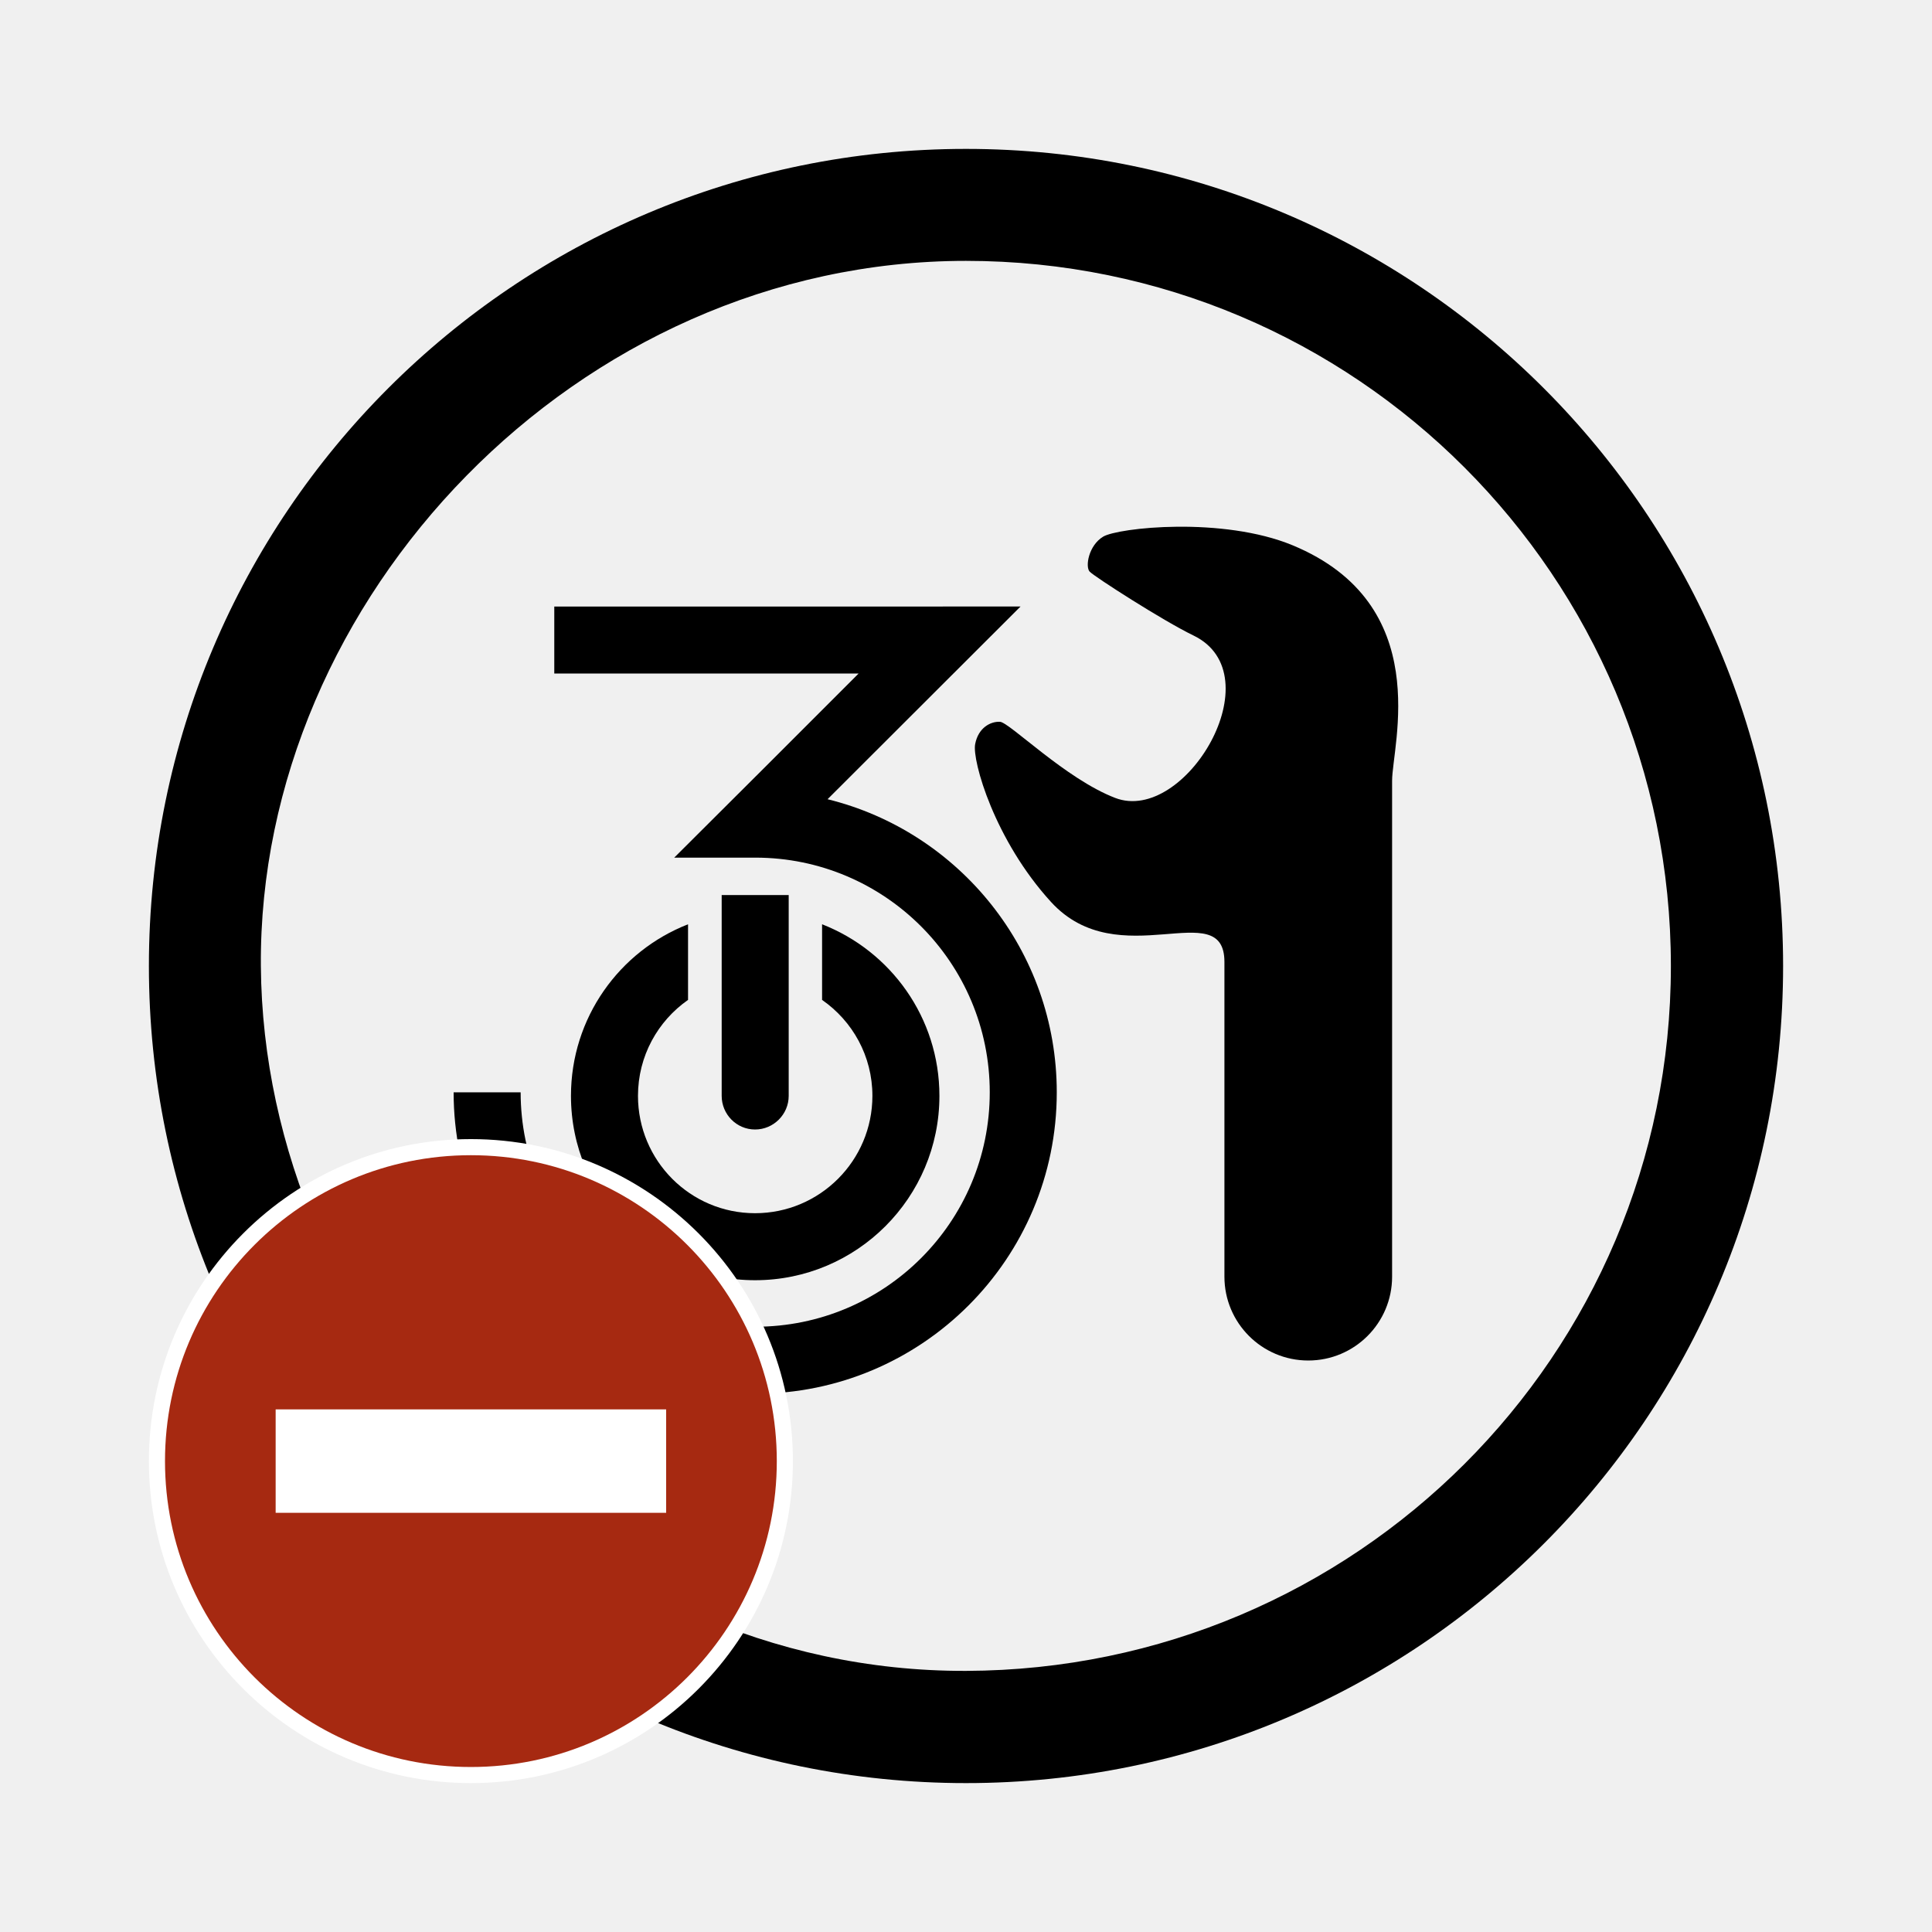
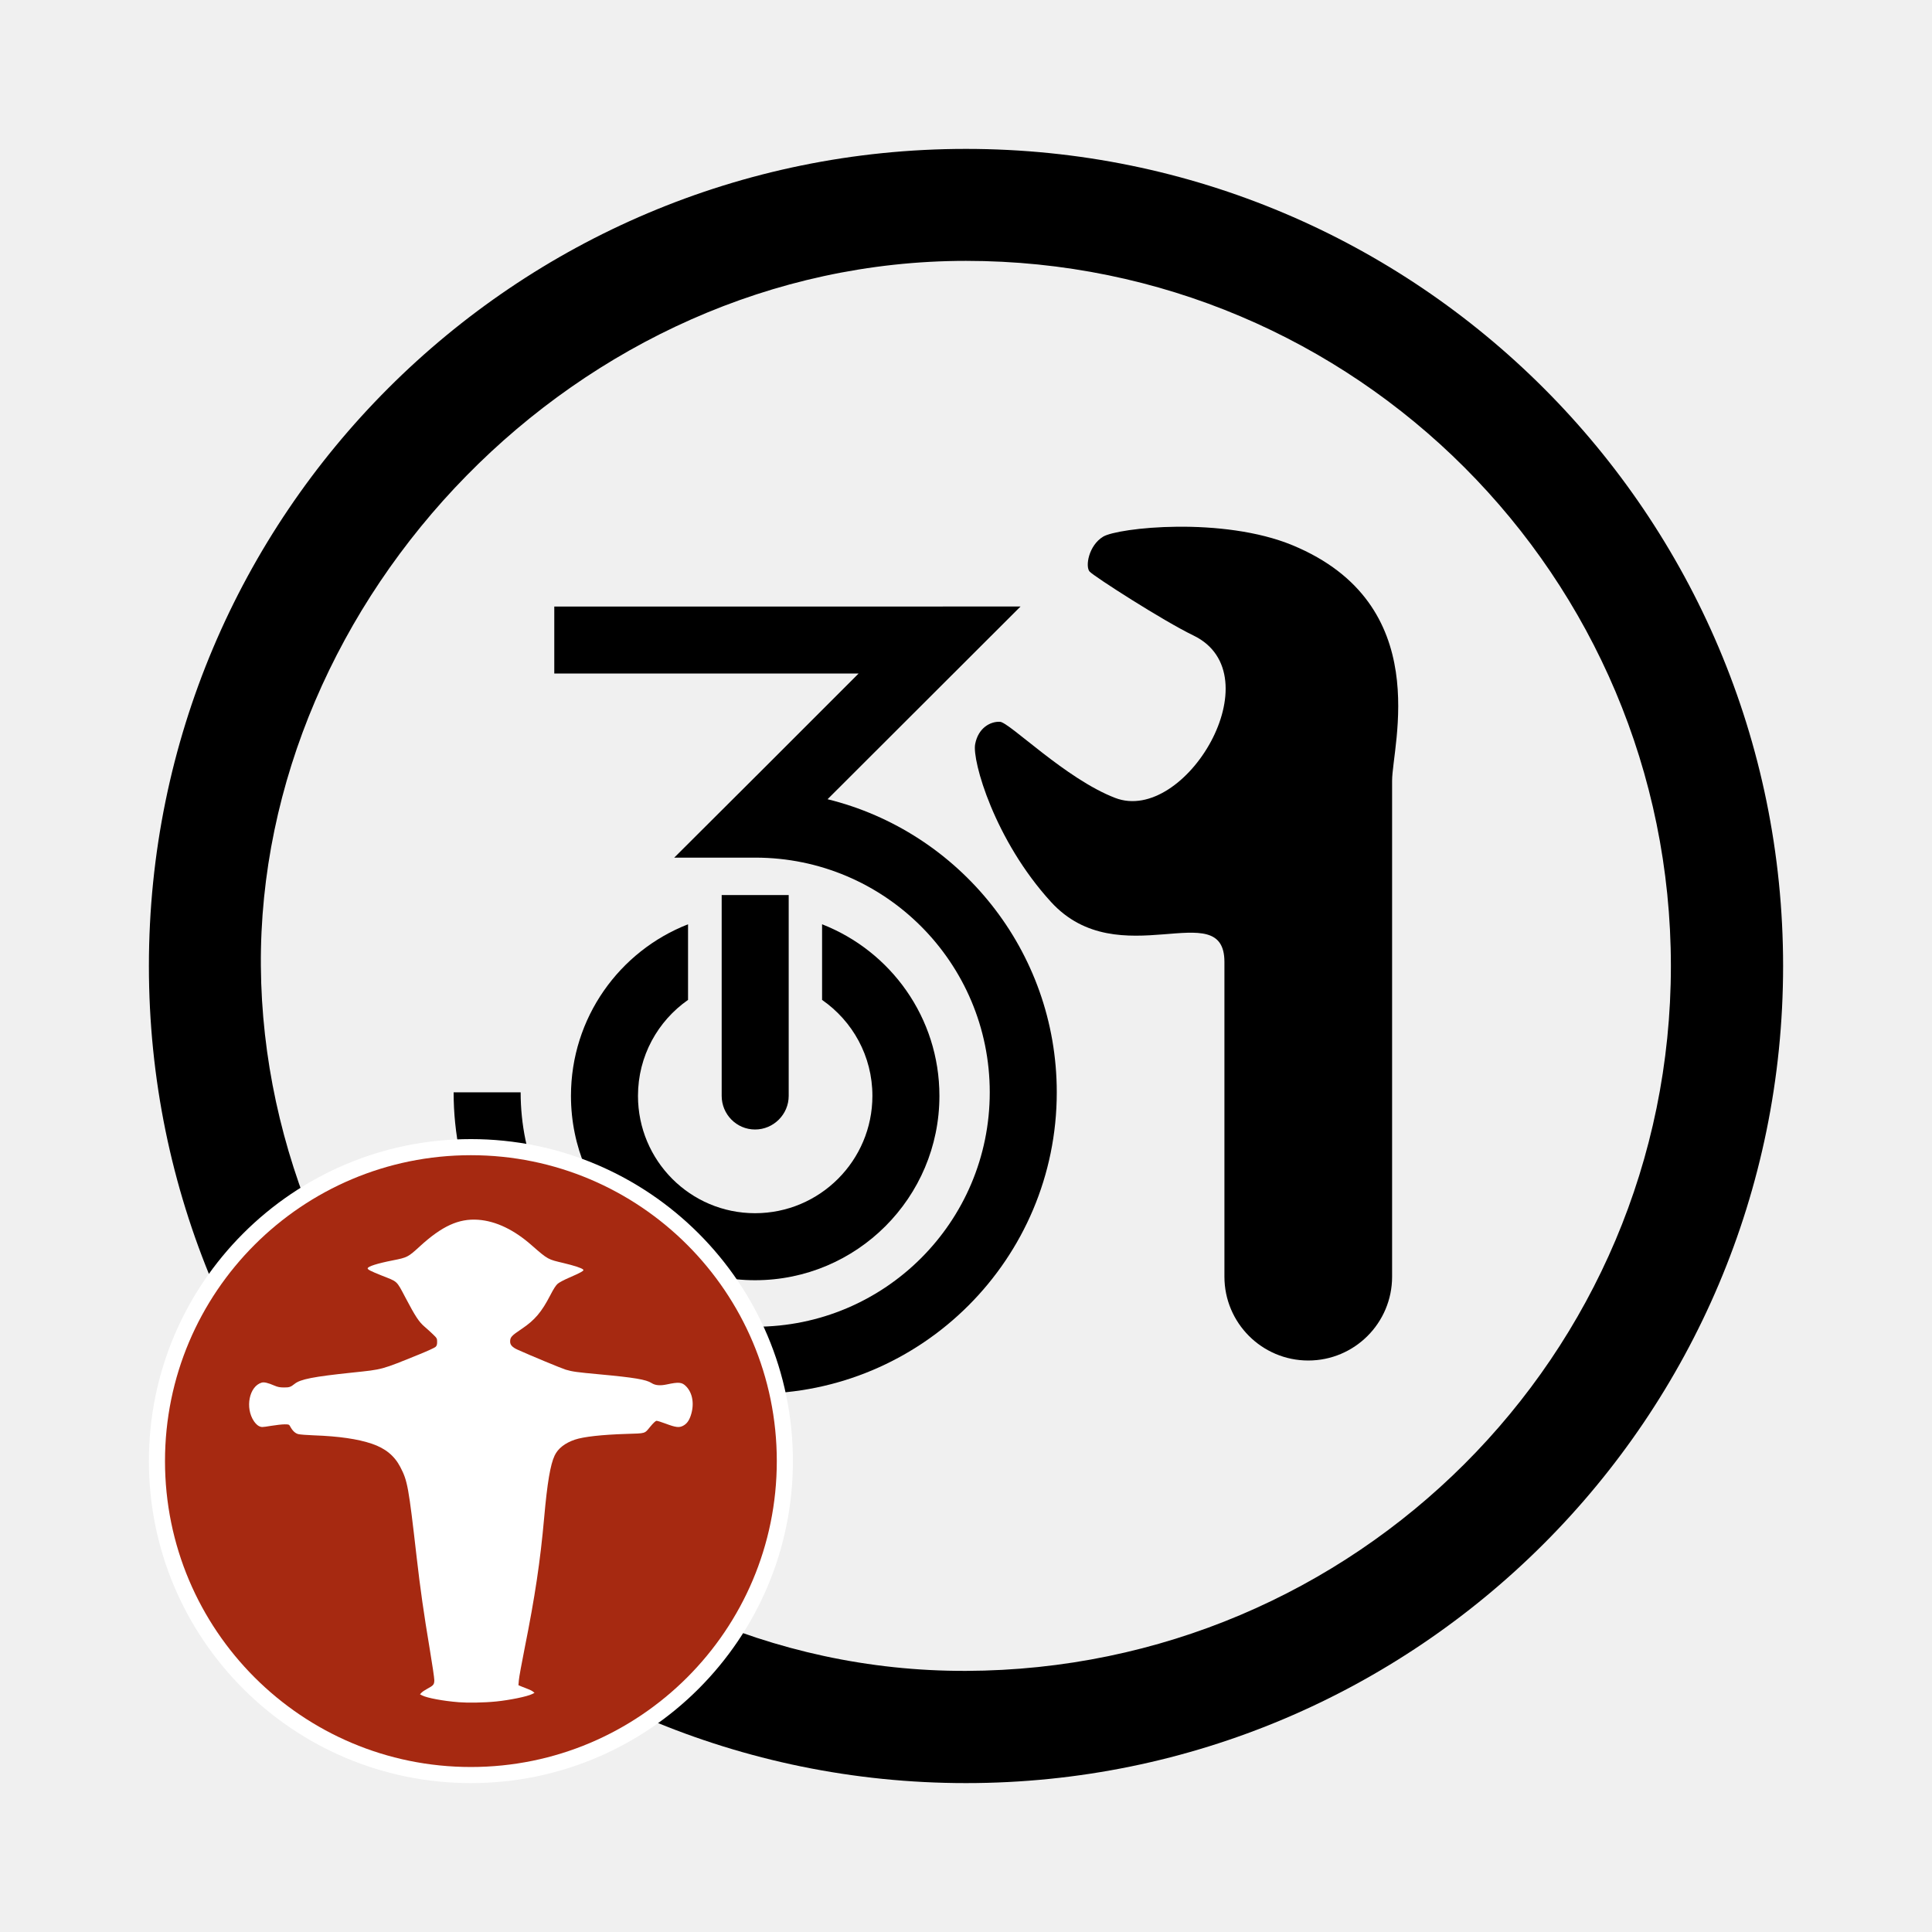
<svg xmlns="http://www.w3.org/2000/svg" version="1.1" width="300" height="300" id="svg5512">
-   <defs id="defs5514" />
+   <defs id="defs5514">
+     <linearGradient id="linearGradient2070">
+       <stop id="stop2072" offset="0" style="stop-color:#ff0000;stop-opacity:1;" />
+       <stop id="stop2074" offset="1" style="stop-color:#9a1a00;stop-opacity:1;" />
+     </linearGradient>
+   </defs>
  <g transform="translate(-448.0526,-67.70133)" id="g4413">
    <path d="m 534.121,161.882 0,10.406 47.253,0 c -9.528,9.543 -19.07,19.073 -28.627,28.586 l 12.593,0 c 20.112,0 36.401,16.329 36.401,36.442 0,20.112 -16.289,36.401 -36.401,36.401 -20.112,0 -36.442,-16.289 -36.442,-36.401 l -10.406,0 c 0,25.858 20.989,46.807 46.848,46.807 25.858,0 46.807,-20.949 46.807,-46.807 0,-21.993 -15.152,-40.48 -35.591,-45.512 l 29.963,-29.923 z" id="path4996-4-0-4-8-9-7-2-6-0-9-9-2" style="color:#000000;fill:#000000;fill-opacity:1;fill-rule:evenodd;stroke:none;stroke-width:20;marker:none;visibility:visible;display:inline;overflow:visible;enable-background:accumulate" />
    <g transform="matrix(-1,0,0,-1,1130.637,475.1825)" id="g4409">
      <path d="m 565.339,208.689 c -15.802,0 -28.627,12.825 -28.627,28.627 0,12.131 7.56,22.487 18.221,26.643 l 0,-11.742 c -4.724,-3.282 -7.815,-8.711 -7.815,-14.901 0,-10.056 8.165,-18.221 18.221,-18.221 10.056,0 18.18,8.165 18.18,18.221 0,6.18 -3.075,11.617 -7.774,14.901 l 0,11.742 c 10.649,-4.156 18.18,-14.512 18.18,-26.643 0,-15.802 -12.784,-28.627 -28.586,-28.627 z" id="path4996-4-0-4-2-1-9-8-5-8-9" style="color:#000000;fill:#000000;fill-opacity:1;fill-rule:evenodd;stroke:none;stroke-width:20;marker:none;visibility:visible;display:inline;overflow:visible;enable-background:accumulate" />
      <path d="m 565.339,232.093 c -2.873,0 -5.223,2.35 -5.223,5.223 l 0,31.178 10.406,0 0,-31.178 c 0,-2.873 -2.31,-5.223 -5.183,-5.223 z" id="rect5023-1-6-7-7-5-2-9-1-8-8" style="color:#000000;fill:#000000;fill-opacity:1;fill-rule:evenodd;stroke:none;stroke-width:20;marker:none;visibility:visible;display:inline;overflow:visible;enable-background:accumulate" />
    </g>
    <path d="m 630.853,149.491 c -5.722,0.054 -10.364,0.853 -11.499,1.539 -2.271,1.371 -2.807,4.658 -2.106,5.426 0.702,0.768 11.43,7.658 16.115,9.92 12.614,6.09 -1.288,29.396 -12.147,25.226 -7.696,-2.955 -16.427,-11.757 -17.897,-11.823 -1.47,-0.065 -3.364,0.926 -3.847,3.482 -0.483,2.556 3.008,14.897 11.783,24.497 10.529,11.52 26.926,-1.209 26.926,9.313 l 0,48.872 a 13.018,13.018 0 0 0 26.036,0 l 0,-62.437 0,-14.577 c 0,-5.467 6.703,-27.389 -15.467,-36.563 -5.374,-2.224 -12.175,-2.929 -17.897,-2.875 z" id="path5018-1-3-2-1-4-7-5-6" style="fill:#000000;fill-opacity:1;stroke:none" />
  </g>
  <path d="m 150,23.121 c -70.071,0 -126.879,56.808 -126.879,126.879 0,70.071 56.808,126.879 126.879,126.879 70.071,0 126.879,-56.808 126.879,-126.879 C 276.879,79.929 220.071,23.121 150,23.121 z M 259.454,150 C 259.454,210.46 210.467,259.26 150,259.454 89.533,259.648 40.931,206.992 40.507,150 40.083,93.008 89.54,40.507 150,40.507 c 60.46,0 109.454,49.033 109.454,109.493 z" id="path7438-70-0-9-0-2" style="color:#000000;fill:#000000;fill-opacity:1;fill-rule:evenodd;stroke:none;stroke-width:10.416;marker:none;visibility:visible;display:inline;overflow:visible;enable-background:accumulate" />
-   <g id="g7849">
-     <g id="g7737">
+   <g id="g4962">
+     <g id="g4946">
      <circle style="fill:#ffffff;fill-opacity:1;stroke-width:4.315" id="path726" cx="73.121" cy="226.879" r="50" />
      <circle style="fill:#a62911;fill-opacity:1;stroke-width:4.099" id="path726-3" cx="73.121" cy="226.879" r="47.5" />
    </g>
-     <rect style="fill:#ffffff;fill-opacity:1;stroke-width:5.901" id="rect7791" width="60.637" height="16.061" x="42.803" y="218.848" />
+     <path d="m 71.18,264.314 c -2.302,-0.177 -4.862,-0.653 -5.621,-1.045 l -0.345,-0.178 0.241,-0.256 c 0.132,-0.141 0.54,-0.416 0.906,-0.611 0.96,-0.511 1.077,-0.659 1.077,-1.351 0,-0.321 -0.322,-2.504 -0.715,-4.85 -0.908,-5.414 -1.467,-9.34 -2.031,-14.268 -1.254,-10.951 -1.406,-11.792 -2.535,-13.962 -0.906,-1.741 -2.318,-2.897 -4.404,-3.605 -2.196,-0.745 -5.123,-1.17 -9.028,-1.31 -1.059,-0.038 -2.137,-0.122 -2.394,-0.186 -0.483,-0.12 -0.9,-0.509 -1.261,-1.175 -0.18,-0.332 -0.217,-0.346 -0.876,-0.346 -0.379,0 -1.337,0.106 -2.129,0.236 -1.379,0.226 -1.456,0.228 -1.841,0.046 -0.241,-0.114 -0.555,-0.418 -0.787,-0.759 -1.418,-2.09 -0.743,-5.445 1.207,-6.004 0.368,-0.106 0.975,0.038 1.971,0.468 0.507,0.218 0.847,0.285 1.466,0.287 0.849,0.004 1.05,-0.065 1.671,-0.561 0.907,-0.725 2.897,-1.114 8.971,-1.752 4.781,-0.502 4.383,-0.393 10.457,-2.858 1.211,-0.491 2.313,-0.998 2.449,-1.126 0.193,-0.181 0.248,-0.355 0.248,-0.781 0,-0.524 -0.029,-0.577 -0.635,-1.164 -0.349,-0.338 -0.95,-0.884 -1.336,-1.213 -0.866,-0.738 -1.451,-1.655 -2.923,-4.45 -1.472,-2.794 -1.194,-2.468 -3.774,-3.498 -1.627,-0.649 -2.119,-0.901 -2.119,-1.086 0,-0.299 1.484,-0.771 3.941,-1.254 2.212,-0.435 2.343,-0.503 4.149,-2.158 3.447,-3.158 6.05,-4.349 9.046,-4.141 2.839,0.197 5.67,1.623 8.29,3.928 2.62,2.304 2.591,2.222 4.966,2.79 1.702,0.407 2.808,0.769 3.054,1 0.124,0.116 0.068,0.188 -0.33,0.421 -0.264,0.154 -1.087,0.539 -1.829,0.855 -0.742,0.316 -1.539,0.736 -1.77,0.935 -0.291,0.249 -0.648,0.8 -1.152,1.78 -1.343,2.609 -2.417,3.877 -4.424,5.222 -1.619,1.085 -1.817,1.303 -1.817,1.994 0,0.513 0.346,0.885 1.166,1.256 2.008,0.907 6.837,2.909 7.475,3.099 1.031,0.306 1.668,0.394 5.284,0.728 5.348,0.494 7.204,0.806 8.035,1.349 0.564,0.369 1.331,0.437 2.386,0.21 1.837,-0.395 2.331,-0.348 2.958,0.279 1.04,1.04 1.328,2.797 0.746,4.546 -0.278,0.835 -0.641,1.315 -1.219,1.61 -0.601,0.307 -1.128,0.24 -2.662,-0.336 -0.656,-0.246 -1.298,-0.447 -1.426,-0.446 -0.156,0.002 -0.485,0.307 -1.003,0.933 -0.9,1.087 -0.626,1.005 -3.687,1.101 -3.792,0.118 -6.643,0.435 -7.989,0.888 -1.547,0.52 -2.637,1.375 -3.155,2.472 -0.668,1.416 -1.145,4.246 -1.624,9.629 -0.601,6.757 -1.42,12.236 -3.035,20.305 -0.454,2.268 -0.856,4.484 -0.893,4.925 l -0.068,0.801 0.484,0.205 c 0.266,0.113 0.718,0.29 1.005,0.395 0.287,0.104 0.631,0.279 0.765,0.388 l 0.244,0.198 -0.339,0.175 c -0.795,0.411 -3.612,0.964 -5.594,1.165 -1.982,0.201 -4.47,0.224 -5.889,0.115 z" id="path1371" style="fill:#ffffff;fill-opacity:1;stroke:none;stroke-width:1.579;stroke-dasharray:none;stroke-opacity:1" />
  </g>
</svg>
